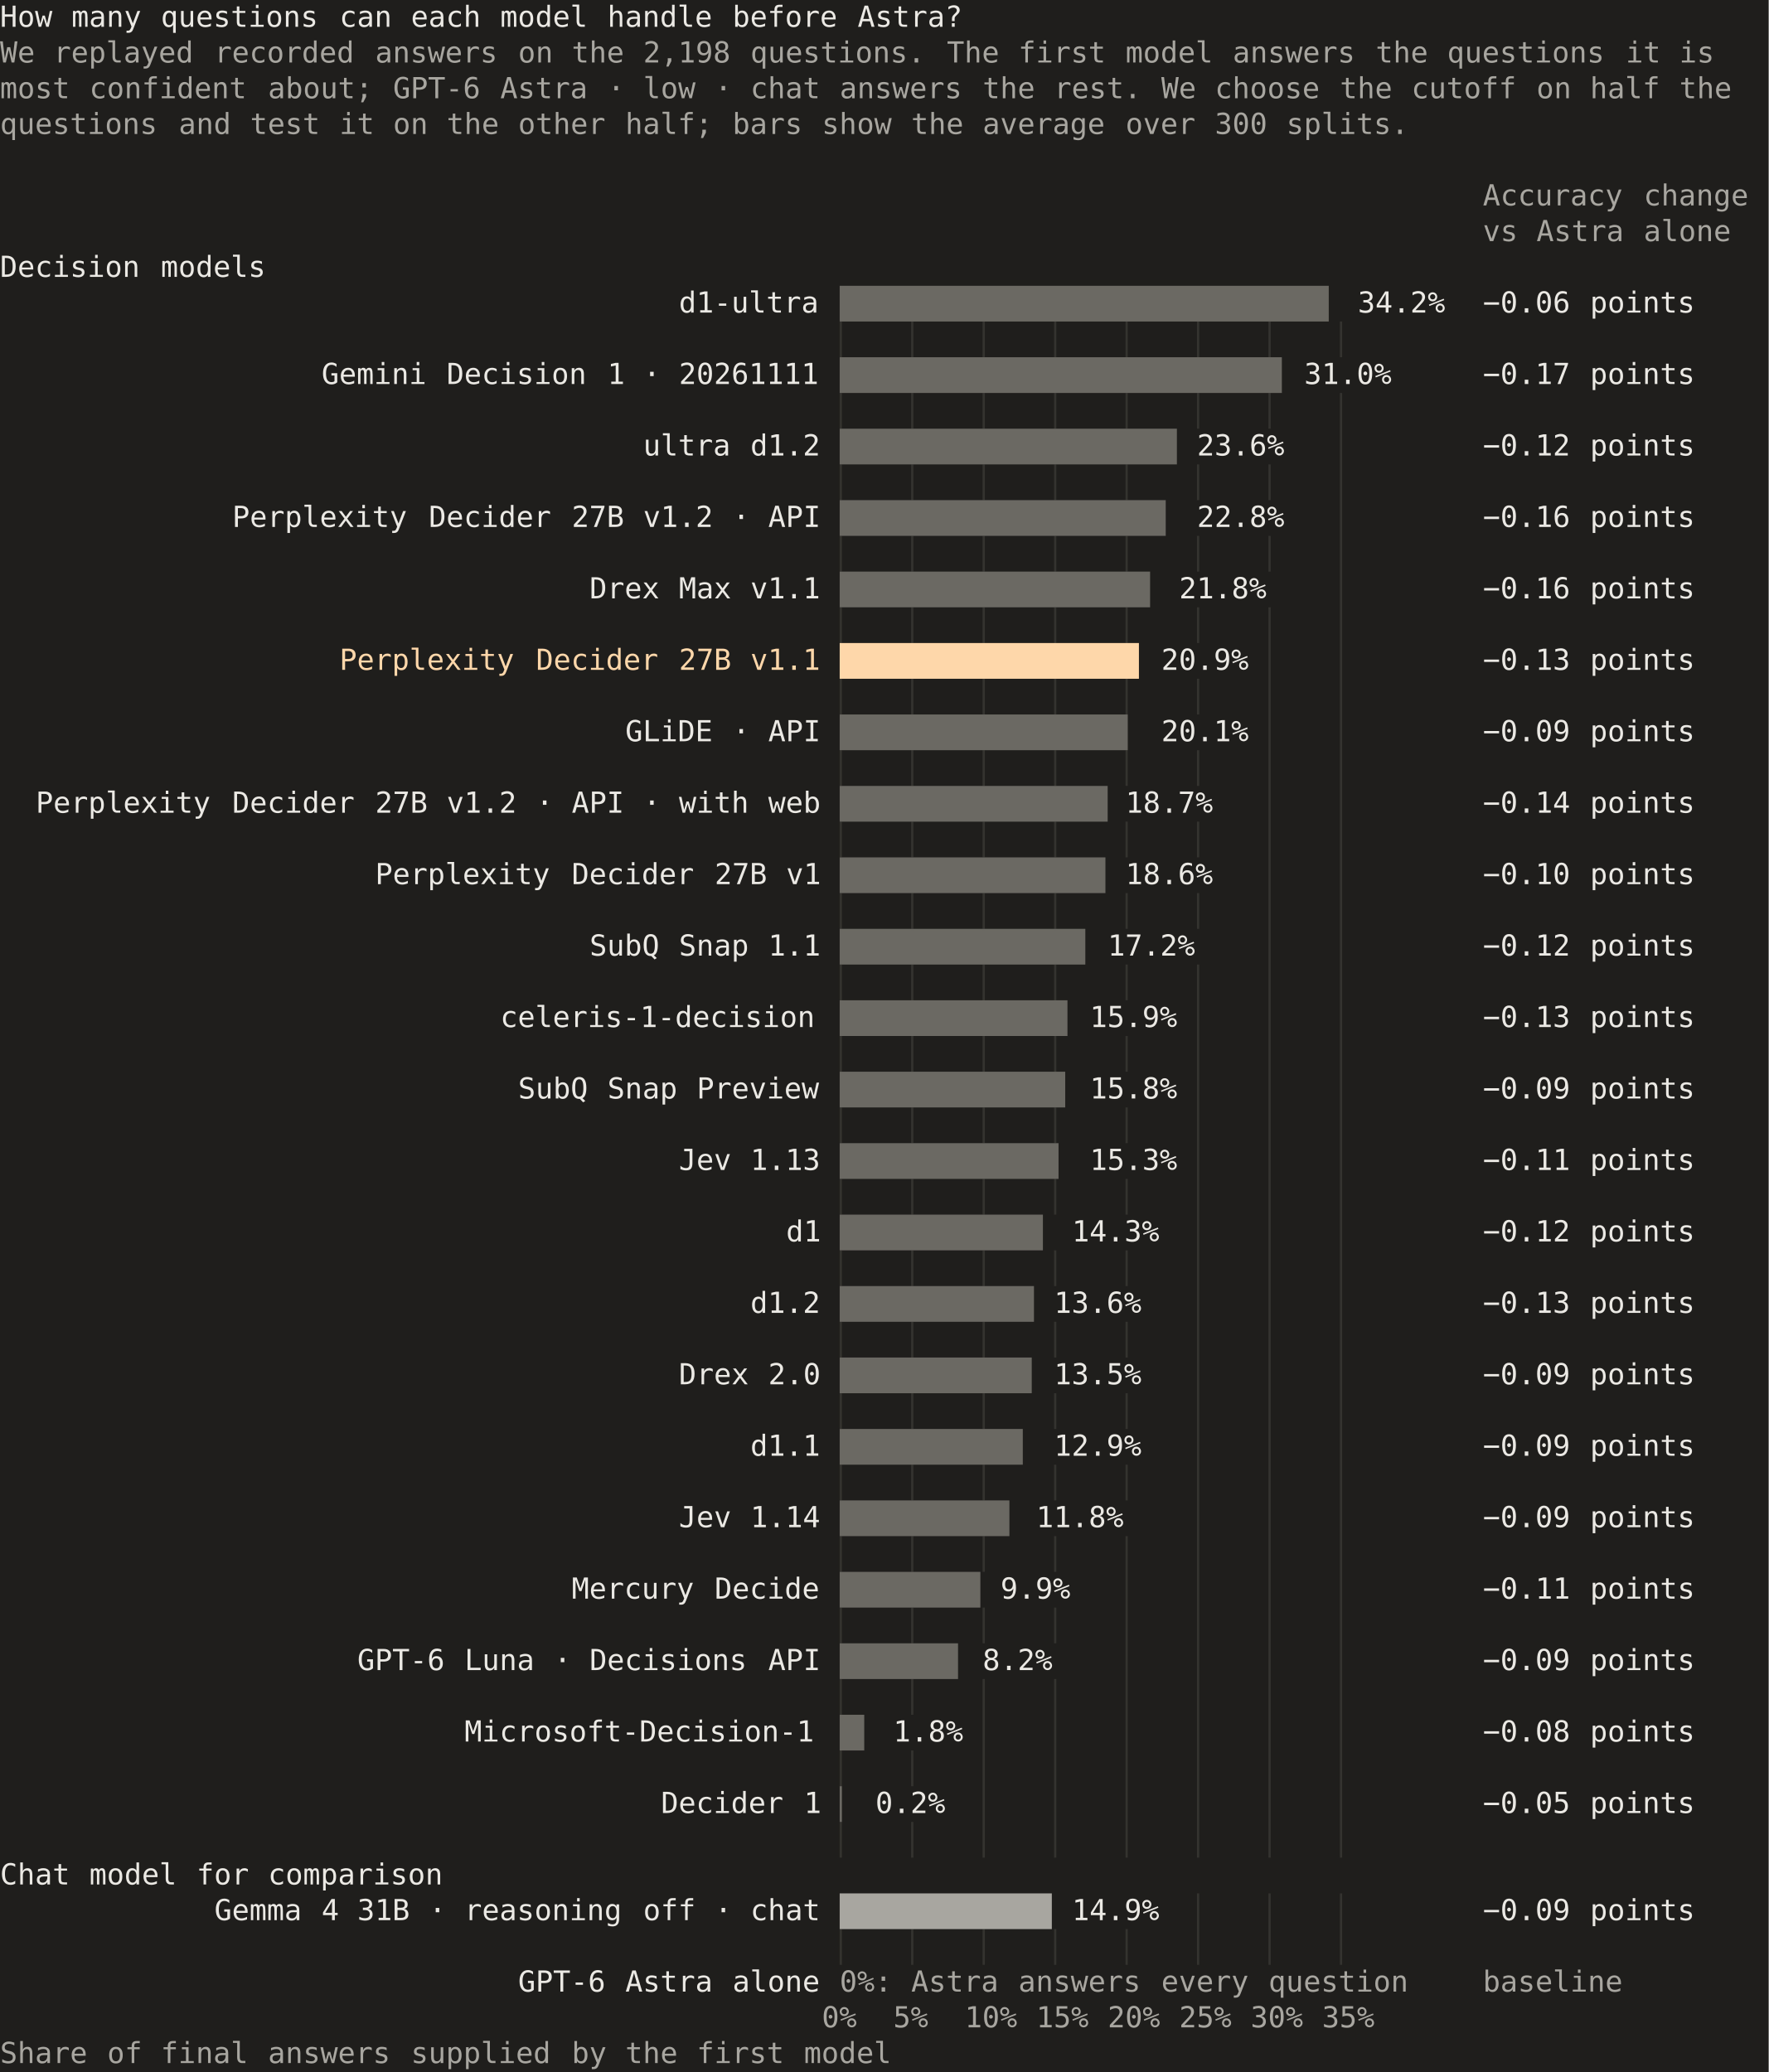
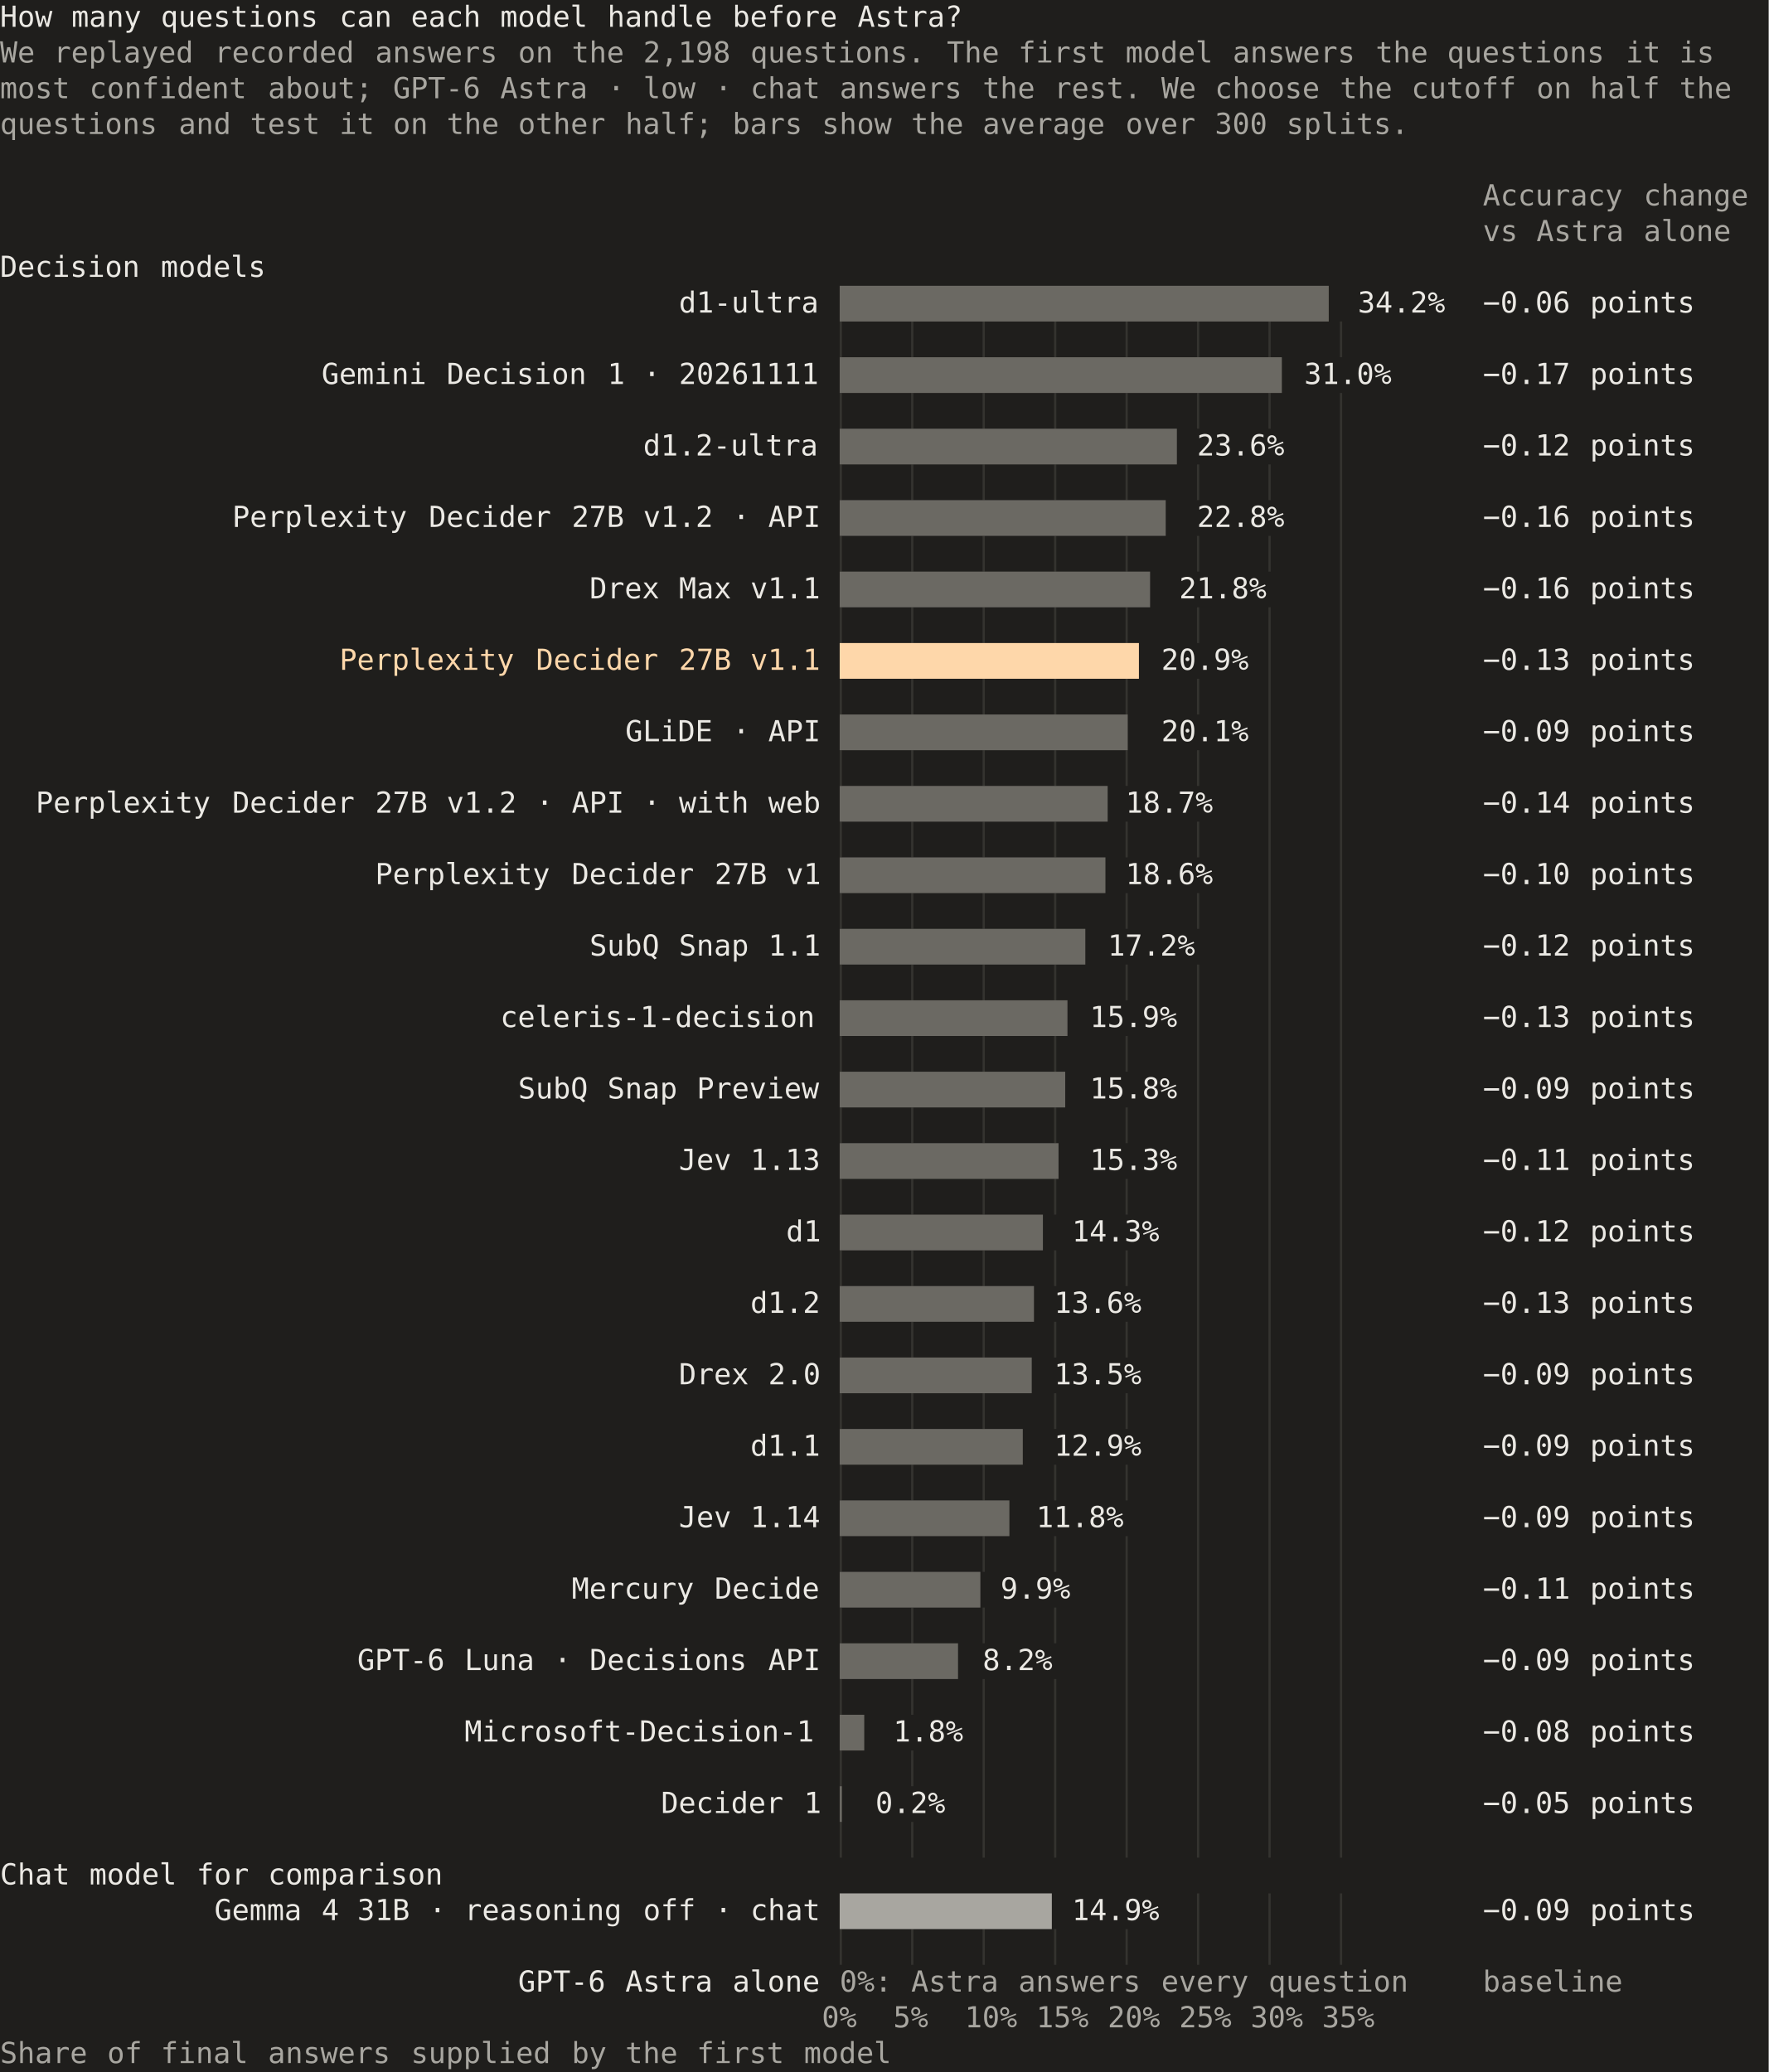
<svg xmlns="http://www.w3.org/2000/svg" viewBox="0 0 792 928" width="792" height="928" role="img">
  <style>text{font:13px ui-monospace,SFMono-Regular,Menlo,Consolas,"DejaVu Sans Mono",monospace;white-space:pre}</style>
  <rect width="792" height="928" fill="#1f1e1c" />
  <path fill="#34332f" d="M376 144h1v16h-1zM408 144h1v16h-1zM440 144h1v16h-1zM472 144h1v16h-1zM504 144h1v16h-1zM536 144h1v16h-1zM568 144h1v16h-1zM600 144h1v16h-1zM376 176h1v16h-1zM408 176h1v16h-1zM440 176h1v16h-1zM472 176h1v16h-1zM504 176h1v16h-1zM536 176h1v16h-1zM568 176h1v16h-1zM600 176h1v16h-1zM600 192h1v16h-1zM376 208h1v16h-1zM408 208h1v16h-1zM440 208h1v16h-1zM472 208h1v16h-1zM504 208h1v16h-1zM536 208h1v16h-1zM568 208h1v16h-1zM600 208h1v16h-1zM600 224h1v16h-1zM376 240h1v16h-1zM408 240h1v16h-1zM440 240h1v16h-1zM472 240h1v16h-1zM504 240h1v16h-1zM536 240h1v16h-1zM568 240h1v16h-1zM600 240h1v16h-1zM600 256h1v16h-1zM376 272h1v16h-1zM408 272h1v16h-1zM440 272h1v16h-1zM472 272h1v16h-1zM504 272h1v16h-1zM536 272h1v16h-1zM568 272h1v16h-1zM600 272h1v16h-1zM568 288h1v16h-1zM600 288h1v16h-1zM376 304h1v16h-1zM408 304h1v16h-1zM440 304h1v16h-1zM472 304h1v16h-1zM504 304h1v16h-1zM536 304h1v16h-1zM568 304h1v16h-1zM600 304h1v16h-1zM568 320h1v16h-1zM600 320h1v16h-1zM376 336h1v16h-1zM408 336h1v16h-1zM440 336h1v16h-1zM472 336h1v16h-1zM504 336h1v16h-1zM536 336h1v16h-1zM568 336h1v16h-1zM600 336h1v16h-1zM568 352h1v16h-1zM600 352h1v16h-1zM376 368h1v16h-1zM408 368h1v16h-1zM440 368h1v16h-1zM472 368h1v16h-1zM504 368h1v16h-1zM536 368h1v16h-1zM568 368h1v16h-1zM600 368h1v16h-1zM568 384h1v16h-1zM600 384h1v16h-1zM376 400h1v16h-1zM408 400h1v16h-1zM440 400h1v16h-1zM472 400h1v16h-1zM504 400h1v16h-1zM536 400h1v16h-1zM568 400h1v16h-1zM600 400h1v16h-1zM568 416h1v16h-1zM600 416h1v16h-1zM376 432h1v16h-1zM408 432h1v16h-1zM440 432h1v16h-1zM472 432h1v16h-1zM504 432h1v16h-1zM536 432h1v16h-1zM568 432h1v16h-1zM600 432h1v16h-1zM536 448h1v16h-1zM568 448h1v16h-1zM600 448h1v16h-1zM376 464h1v16h-1zM408 464h1v16h-1zM440 464h1v16h-1zM472 464h1v16h-1zM504 464h1v16h-1zM536 464h1v16h-1zM568 464h1v16h-1zM600 464h1v16h-1zM536 480h1v16h-1zM568 480h1v16h-1zM600 480h1v16h-1zM376 496h1v16h-1zM408 496h1v16h-1zM440 496h1v16h-1zM472 496h1v16h-1zM504 496h1v16h-1zM536 496h1v16h-1zM568 496h1v16h-1zM600 496h1v16h-1zM536 512h1v16h-1zM568 512h1v16h-1zM600 512h1v16h-1zM376 528h1v16h-1zM408 528h1v16h-1zM440 528h1v16h-1zM472 528h1v16h-1zM504 528h1v16h-1zM536 528h1v16h-1zM568 528h1v16h-1zM600 528h1v16h-1zM536 544h1v16h-1zM568 544h1v16h-1zM600 544h1v16h-1zM376 560h1v16h-1zM408 560h1v16h-1zM440 560h1v16h-1zM472 560h1v16h-1zM504 560h1v16h-1zM536 560h1v16h-1zM568 560h1v16h-1zM600 560h1v16h-1zM536 576h1v16h-1zM568 576h1v16h-1zM600 576h1v16h-1zM376 592h1v16h-1zM408 592h1v16h-1zM440 592h1v16h-1zM472 592h1v16h-1zM504 592h1v16h-1zM536 592h1v16h-1zM568 592h1v16h-1zM600 592h1v16h-1zM536 608h1v16h-1zM568 608h1v16h-1zM600 608h1v16h-1zM376 624h1v16h-1zM408 624h1v16h-1zM440 624h1v16h-1zM472 624h1v16h-1zM504 624h1v16h-1zM536 624h1v16h-1zM568 624h1v16h-1zM600 624h1v16h-1zM536 640h1v16h-1zM568 640h1v16h-1zM600 640h1v16h-1zM376 656h1v16h-1zM408 656h1v16h-1zM440 656h1v16h-1zM472 656h1v16h-1zM504 656h1v16h-1zM536 656h1v16h-1zM568 656h1v16h-1zM600 656h1v16h-1zM536 672h1v16h-1zM568 672h1v16h-1zM600 672h1v16h-1zM376 688h1v16h-1zM408 688h1v16h-1zM440 688h1v16h-1zM472 688h1v16h-1zM504 688h1v16h-1zM536 688h1v16h-1zM568 688h1v16h-1zM600 688h1v16h-1zM504 704h1v16h-1zM536 704h1v16h-1zM568 704h1v16h-1zM600 704h1v16h-1zM376 720h1v16h-1zM408 720h1v16h-1zM440 720h1v16h-1zM472 720h1v16h-1zM504 720h1v16h-1zM536 720h1v16h-1zM568 720h1v16h-1zM600 720h1v16h-1zM504 736h1v16h-1zM536 736h1v16h-1zM568 736h1v16h-1zM600 736h1v16h-1zM376 752h1v16h-1zM408 752h1v16h-1zM440 752h1v16h-1zM472 752h1v16h-1zM504 752h1v16h-1zM536 752h1v16h-1zM568 752h1v16h-1zM600 752h1v16h-1zM440 768h1v16h-1zM472 768h1v16h-1zM504 768h1v16h-1zM536 768h1v16h-1zM568 768h1v16h-1zM600 768h1v16h-1zM376 784h1v16h-1zM408 784h1v16h-1zM440 784h1v16h-1zM472 784h1v16h-1zM504 784h1v16h-1zM536 784h1v16h-1zM568 784h1v16h-1zM600 784h1v16h-1zM440 800h1v16h-1zM472 800h1v16h-1zM504 800h1v16h-1zM536 800h1v16h-1zM568 800h1v16h-1zM600 800h1v16h-1zM376 816h1v16h-1zM408 816h1v16h-1zM440 816h1v16h-1zM472 816h1v16h-1zM504 816h1v16h-1zM536 816h1v16h-1zM568 816h1v16h-1zM600 816h1v16h-1zM536 848h1v16h-1zM568 848h1v16h-1zM600 848h1v16h-1zM376 864h1v16h-1zM408 864h1v16h-1zM440 864h1v16h-1zM472 864h1v16h-1zM504 864h1v16h-1zM536 864h1v16h-1zM568 864h1v16h-1zM600 864h1v16h-1z" />
  <path fill="#6b6963" d="M376 128h8v16h-8zM384 128h8v16h-8zM392 128h8v16h-8zM400 128h8v16h-8zM408 128h8v16h-8zM416 128h8v16h-8zM424 128h8v16h-8zM432 128h8v16h-8zM440 128h8v16h-8zM448 128h8v16h-8zM456 128h8v16h-8zM464 128h8v16h-8zM472 128h8v16h-8zM480 128h8v16h-8zM488 128h8v16h-8zM496 128h8v16h-8zM504 128h8v16h-8zM512 128h8v16h-8zM520 128h8v16h-8zM528 128h8v16h-8zM536 128h8v16h-8zM544 128h8v16h-8zM552 128h8v16h-8zM560 128h8v16h-8zM568 128h8v16h-8zM576 128h8v16h-8zM584 128h8v16h-8zM592 128h3v16h-3zM376 160h8v16h-8zM384 160h8v16h-8zM392 160h8v16h-8zM400 160h8v16h-8zM408 160h8v16h-8zM416 160h8v16h-8zM424 160h8v16h-8zM432 160h8v16h-8zM440 160h8v16h-8zM448 160h8v16h-8zM456 160h8v16h-8zM464 160h8v16h-8zM472 160h8v16h-8zM480 160h8v16h-8zM488 160h8v16h-8zM496 160h8v16h-8zM504 160h8v16h-8zM512 160h8v16h-8zM520 160h8v16h-8zM528 160h8v16h-8zM536 160h8v16h-8zM544 160h8v16h-8zM552 160h8v16h-8zM560 160h8v16h-8zM568 160h6v16h-6zM376 192h8v16h-8zM384 192h8v16h-8zM392 192h8v16h-8zM400 192h8v16h-8zM408 192h8v16h-8zM416 192h8v16h-8zM424 192h8v16h-8zM432 192h8v16h-8zM440 192h8v16h-8zM448 192h8v16h-8zM456 192h8v16h-8zM464 192h8v16h-8zM472 192h8v16h-8zM480 192h8v16h-8zM488 192h8v16h-8zM496 192h8v16h-8zM504 192h8v16h-8zM512 192h8v16h-8zM520 192h7v16h-7zM376 224h8v16h-8zM384 224h8v16h-8zM392 224h8v16h-8zM400 224h8v16h-8zM408 224h8v16h-8zM416 224h8v16h-8zM424 224h8v16h-8zM432 224h8v16h-8zM440 224h8v16h-8zM448 224h8v16h-8zM456 224h8v16h-8zM464 224h8v16h-8zM472 224h8v16h-8zM480 224h8v16h-8zM488 224h8v16h-8zM496 224h8v16h-8zM504 224h8v16h-8zM512 224h8v16h-8zM520 224h2v16h-2zM376 256h8v16h-8zM384 256h8v16h-8zM392 256h8v16h-8zM400 256h8v16h-8zM408 256h8v16h-8zM416 256h8v16h-8zM424 256h8v16h-8zM432 256h8v16h-8zM440 256h8v16h-8zM448 256h8v16h-8zM456 256h8v16h-8zM464 256h8v16h-8zM472 256h8v16h-8zM480 256h8v16h-8zM488 256h8v16h-8zM496 256h8v16h-8zM504 256h8v16h-8zM512 256h3v16h-3zM376 320h8v16h-8zM384 320h8v16h-8zM392 320h8v16h-8zM400 320h8v16h-8zM408 320h8v16h-8zM416 320h8v16h-8zM424 320h8v16h-8zM432 320h8v16h-8zM440 320h8v16h-8zM448 320h8v16h-8zM456 320h8v16h-8zM464 320h8v16h-8zM472 320h8v16h-8zM480 320h8v16h-8zM488 320h8v16h-8zM496 320h8v16h-8zM504 320h1v16h-1zM376 352h8v16h-8zM384 352h8v16h-8zM392 352h8v16h-8zM400 352h8v16h-8zM408 352h8v16h-8zM416 352h8v16h-8zM424 352h8v16h-8zM432 352h8v16h-8zM440 352h8v16h-8zM448 352h8v16h-8zM456 352h8v16h-8zM464 352h8v16h-8zM472 352h8v16h-8zM480 352h8v16h-8zM488 352h8v16h-8zM376 384h8v16h-8zM384 384h8v16h-8zM392 384h8v16h-8zM400 384h8v16h-8zM408 384h8v16h-8zM416 384h8v16h-8zM424 384h8v16h-8zM432 384h8v16h-8zM440 384h8v16h-8zM448 384h8v16h-8zM456 384h8v16h-8zM464 384h8v16h-8zM472 384h8v16h-8zM480 384h8v16h-8zM488 384h7v16h-7zM376 416h8v16h-8zM384 416h8v16h-8zM392 416h8v16h-8zM400 416h8v16h-8zM408 416h8v16h-8zM416 416h8v16h-8zM424 416h8v16h-8zM432 416h8v16h-8zM440 416h8v16h-8zM448 416h8v16h-8zM456 416h8v16h-8zM464 416h8v16h-8zM472 416h8v16h-8zM480 416h6v16h-6zM376 448h8v16h-8zM384 448h8v16h-8zM392 448h8v16h-8zM400 448h8v16h-8zM408 448h8v16h-8zM416 448h8v16h-8zM424 448h8v16h-8zM432 448h8v16h-8zM440 448h8v16h-8zM448 448h8v16h-8zM456 448h8v16h-8zM464 448h8v16h-8zM472 448h6v16h-6zM376 480h8v16h-8zM384 480h8v16h-8zM392 480h8v16h-8zM400 480h8v16h-8zM408 480h8v16h-8zM416 480h8v16h-8zM424 480h8v16h-8zM432 480h8v16h-8zM440 480h8v16h-8zM448 480h8v16h-8zM456 480h8v16h-8zM464 480h8v16h-8zM472 480h5v16h-5zM376 512h8v16h-8zM384 512h8v16h-8zM392 512h8v16h-8zM400 512h8v16h-8zM408 512h8v16h-8zM416 512h8v16h-8zM424 512h8v16h-8zM432 512h8v16h-8zM440 512h8v16h-8zM448 512h8v16h-8zM456 512h8v16h-8zM464 512h8v16h-8zM472 512h2v16h-2zM376 544h8v16h-8zM384 544h8v16h-8zM392 544h8v16h-8zM400 544h8v16h-8zM408 544h8v16h-8zM416 544h8v16h-8zM424 544h8v16h-8zM432 544h8v16h-8zM440 544h8v16h-8zM448 544h8v16h-8zM456 544h8v16h-8zM464 544h3v16h-3zM376 576h8v16h-8zM384 576h8v16h-8zM392 576h8v16h-8zM400 576h8v16h-8zM408 576h8v16h-8zM416 576h8v16h-8zM424 576h8v16h-8zM432 576h8v16h-8zM440 576h8v16h-8zM448 576h8v16h-8zM456 576h7v16h-7zM376 608h8v16h-8zM384 608h8v16h-8zM392 608h8v16h-8zM400 608h8v16h-8zM408 608h8v16h-8zM416 608h8v16h-8zM424 608h8v16h-8zM432 608h8v16h-8zM440 608h8v16h-8zM448 608h8v16h-8zM456 608h6v16h-6zM376 640h8v16h-8zM384 640h8v16h-8zM392 640h8v16h-8zM400 640h8v16h-8zM408 640h8v16h-8zM416 640h8v16h-8zM424 640h8v16h-8zM432 640h8v16h-8zM440 640h8v16h-8zM448 640h8v16h-8zM456 640h2v16h-2zM376 672h8v16h-8zM384 672h8v16h-8zM392 672h8v16h-8zM400 672h8v16h-8zM408 672h8v16h-8zM416 672h8v16h-8zM424 672h8v16h-8zM432 672h8v16h-8zM440 672h8v16h-8zM448 672h4v16h-4zM376 704h8v16h-8zM384 704h8v16h-8zM392 704h8v16h-8zM400 704h8v16h-8zM408 704h8v16h-8zM416 704h8v16h-8zM424 704h8v16h-8zM432 704h7v16h-7zM376 736h8v16h-8zM384 736h8v16h-8zM392 736h8v16h-8zM400 736h8v16h-8zM408 736h8v16h-8zM416 736h8v16h-8zM424 736h5v16h-5zM376 768h8v16h-8zM384 768h3v16h-3zM376 800h1v16h-1z" />
  <path fill="#a8a6a0" d="M376 848h8v16h-8zM384 848h8v16h-8zM392 848h8v16h-8zM400 848h8v16h-8zM408 848h8v16h-8zM416 848h8v16h-8zM424 848h8v16h-8zM432 848h8v16h-8zM440 848h8v16h-8zM448 848h8v16h-8zM456 848h8v16h-8zM464 848h7v16h-7z" />
  <path fill="#fed7aa" d="M376 288h8v16h-8zM384 288h8v16h-8zM392 288h8v16h-8zM400 288h8v16h-8zM408 288h8v16h-8zM416 288h8v16h-8zM424 288h8v16h-8zM432 288h8v16h-8zM440 288h8v16h-8zM448 288h8v16h-8zM456 288h8v16h-8zM464 288h8v16h-8zM472 288h8v16h-8zM480 288h8v16h-8zM488 288h8v16h-8zM496 288h8v16h-8zM504 288h6v16h-6z" />
  <text x="0 8 16" y="12" fill="#ebe9e4" font-weight="600">How</text>
  <text x="32 40 48 56" y="12" fill="#ebe9e4" font-weight="600">many</text>
  <text x="72 80 88 96 104 112 120 128 136" y="12" fill="#ebe9e4" font-weight="600">questions</text>
  <text x="152 160 168" y="12" fill="#ebe9e4" font-weight="600">can</text>
  <text x="184 192 200 208" y="12" fill="#ebe9e4" font-weight="600">each</text>
  <text x="224 232 240 248 256" y="12" fill="#ebe9e4" font-weight="600">model</text>
  <text x="272 280 288 296 304 312" y="12" fill="#ebe9e4" font-weight="600">handle</text>
  <text x="328 336 344 352 360 368" y="12" fill="#ebe9e4" font-weight="600">before</text>
  <text x="384 392 400 408 416 424" y="12" fill="#ebe9e4" font-weight="600">Astra?</text>
  <text x="0 8" y="28" fill="#a8a6a0">We</text>
  <text x="24 32 40 48 56 64 72 80" y="28" fill="#a8a6a0">replayed</text>
  <text x="96 104 112 120 128 136 144 152" y="28" fill="#a8a6a0">recorded</text>
  <text x="168 176 184 192 200 208 216" y="28" fill="#a8a6a0">answers</text>
  <text x="232 240" y="28" fill="#a8a6a0">on</text>
  <text x="256 264 272" y="28" fill="#a8a6a0">the</text>
  <text x="288 296 304 312 320" y="28" fill="#a8a6a0">2,198</text>
  <text x="336 344 352 360 368 376 384 392 400 408" y="28" fill="#a8a6a0">questions.</text>
  <text x="424 432 440" y="28" fill="#a8a6a0">The</text>
  <text x="456 464 472 480 488" y="28" fill="#a8a6a0">first</text>
  <text x="504 512 520 528 536" y="28" fill="#a8a6a0">model</text>
  <text x="552 560 568 576 584 592 600" y="28" fill="#a8a6a0">answers</text>
  <text x="616 624 632" y="28" fill="#a8a6a0">the</text>
  <text x="648 656 664 672 680 688 696 704 712" y="28" fill="#a8a6a0">questions</text>
  <text x="728 736" y="28" fill="#a8a6a0">it</text>
  <text x="752 760" y="28" fill="#a8a6a0">is</text>
  <text x="0 8 16 24" y="44" fill="#a8a6a0">most</text>
  <text x="40 48 56 64 72 80 88 96 104" y="44" fill="#a8a6a0">confident</text>
  <text x="120 128 136 144 152 160" y="44" fill="#a8a6a0">about;</text>
  <text x="176 184 192 200 208" y="44" fill="#a8a6a0">GPT-6</text>
  <text x="224 232 240 248 256" y="44" fill="#a8a6a0">Astra</text>
  <text x="272" y="44" fill="#a8a6a0">·</text>
  <text x="288 296 304" y="44" fill="#a8a6a0">low</text>
  <text x="320" y="44" fill="#a8a6a0">·</text>
  <text x="336 344 352 360" y="44" fill="#a8a6a0">chat</text>
  <text x="376 384 392 400 408 416 424" y="44" fill="#a8a6a0">answers</text>
  <text x="440 448 456" y="44" fill="#a8a6a0">the</text>
  <text x="472 480 488 496 504" y="44" fill="#a8a6a0">rest.</text>
  <text x="520 528" y="44" fill="#a8a6a0">We</text>
  <text x="544 552 560 568 576 584" y="44" fill="#a8a6a0">choose</text>
  <text x="600 608 616" y="44" fill="#a8a6a0">the</text>
  <text x="632 640 648 656 664 672" y="44" fill="#a8a6a0">cutoff</text>
  <text x="688 696" y="44" fill="#a8a6a0">on</text>
  <text x="712 720 728 736" y="44" fill="#a8a6a0">half</text>
  <text x="752 760 768" y="44" fill="#a8a6a0">the</text>
  <text x="0 8 16 24 32 40 48 56 64" y="60" fill="#a8a6a0">questions</text>
  <text x="80 88 96" y="60" fill="#a8a6a0">and</text>
  <text x="112 120 128 136" y="60" fill="#a8a6a0">test</text>
  <text x="152 160" y="60" fill="#a8a6a0">it</text>
  <text x="176 184" y="60" fill="#a8a6a0">on</text>
  <text x="200 208 216" y="60" fill="#a8a6a0">the</text>
  <text x="232 240 248 256 264" y="60" fill="#a8a6a0">other</text>
  <text x="280 288 296 304 312" y="60" fill="#a8a6a0">half;</text>
  <text x="328 336 344 352" y="60" fill="#a8a6a0">bars</text>
  <text x="368 376 384 392" y="60" fill="#a8a6a0">show</text>
  <text x="408 416 424" y="60" fill="#a8a6a0">the</text>
  <text x="440 448 456 464 472 480 488" y="60" fill="#a8a6a0">average</text>
  <text x="504 512 520 528" y="60" fill="#a8a6a0">over</text>
  <text x="544 552 560" y="60" fill="#a8a6a0">300</text>
  <text x="576 584 592 600 608 616 624" y="60" fill="#a8a6a0">splits.</text>
  <text x="664 672 680 688 696 704 712 720" y="92" fill="#a8a6a0">Accuracy</text>
  <text x="736 744 752 760 768 776" y="92" fill="#a8a6a0">change</text>
  <text x="664 672" y="108" fill="#a8a6a0">vs</text>
  <text x="688 696 704 712 720" y="108" fill="#a8a6a0">Astra</text>
  <text x="736 744 752 760 768" y="108" fill="#a8a6a0">alone</text>
  <text x="0 8 16 24 32 40 48 56" y="124" fill="#ebe9e4" font-weight="600">Decision</text>
  <text x="72 80 88 96 104 112" y="124" fill="#ebe9e4" font-weight="600">models</text>
  <text x="304 312 320 328 336 344 352 360" y="140" fill="#ebe9e4">d1-ultra</text>
  <text x="608 616 624 632 640" y="140" fill="#ebe9e4">34.2%</text>
  <text x="664 672 680 688 696" y="140" fill="#ebe9e4">−0.06</text>
  <text x="712 720 728 736 744 752" y="140" fill="#ebe9e4">points</text>
  <text x="144 152 160 168 176 184" y="172" fill="#ebe9e4">Gemini</text>
  <text x="200 208 216 224 232 240 248 256" y="172" fill="#ebe9e4">Decision</text>
  <text x="272" y="172" fill="#ebe9e4">1</text>
  <text x="288" y="172" fill="#ebe9e4">·</text>
  <text x="304 312 320 328 336 344 352 360" y="172" fill="#ebe9e4">20261111</text>
  <text x="584 592 600 608 616" y="172" fill="#ebe9e4">31.0%</text>
  <text x="664 672 680 688 696" y="172" fill="#ebe9e4">−0.17</text>
  <text x="712 720 728 736 744 752" y="172" fill="#ebe9e4">points</text>
-   <text x="288 296 304 312 320" y="204" fill="#ebe9e4">ultra</text>
-   <text x="336 344 352 360" y="204" fill="#ebe9e4">d1.2</text>
+   <text x="288 296 304 312 320 328 336 344 352 360" y="204" fill="#ebe9e4">d1.2-ultra</text>
  <text x="536 544 552 560 568" y="204" fill="#ebe9e4">23.6%</text>
  <text x="664 672 680 688 696" y="204" fill="#ebe9e4">−0.12</text>
  <text x="712 720 728 736 744 752" y="204" fill="#ebe9e4">points</text>
  <text x="104 112 120 128 136 144 152 160 168 176" y="236" fill="#ebe9e4">Perplexity</text>
  <text x="192 200 208 216 224 232 240" y="236" fill="#ebe9e4">Decider</text>
  <text x="256 264 272" y="236" fill="#ebe9e4">27B</text>
  <text x="288 296 304 312" y="236" fill="#ebe9e4">v1.2</text>
  <text x="328" y="236" fill="#ebe9e4">·</text>
  <text x="344 352 360" y="236" fill="#ebe9e4">API</text>
  <text x="536 544 552 560 568" y="236" fill="#ebe9e4">22.8%</text>
  <text x="664 672 680 688 696" y="236" fill="#ebe9e4">−0.16</text>
  <text x="712 720 728 736 744 752" y="236" fill="#ebe9e4">points</text>
  <text x="264 272 280 288" y="268" fill="#ebe9e4">Drex</text>
  <text x="304 312 320" y="268" fill="#ebe9e4">Max</text>
  <text x="336 344 352 360" y="268" fill="#ebe9e4">v1.1</text>
  <text x="528 536 544 552 560" y="268" fill="#ebe9e4">21.8%</text>
  <text x="664 672 680 688 696" y="268" fill="#ebe9e4">−0.16</text>
  <text x="712 720 728 736 744 752" y="268" fill="#ebe9e4">points</text>
  <text x="152 160 168 176 184 192 200 208 216 224" y="300" fill="#fed7aa" font-weight="600">Perplexity</text>
  <text x="240 248 256 264 272 280 288" y="300" fill="#fed7aa" font-weight="600">Decider</text>
  <text x="304 312 320" y="300" fill="#fed7aa" font-weight="600">27B</text>
  <text x="336 344 352 360" y="300" fill="#fed7aa" font-weight="600">v1.1</text>
  <text x="520 528 536 544 552" y="300" fill="#ebe9e4" font-weight="600">20.9%</text>
  <text x="664 672 680 688 696" y="300" fill="#ebe9e4">−0.13</text>
  <text x="712 720 728 736 744 752" y="300" fill="#ebe9e4">points</text>
  <text x="280 288 296 304 312" y="332" fill="#ebe9e4">GLiDE</text>
  <text x="328" y="332" fill="#ebe9e4">·</text>
  <text x="344 352 360" y="332" fill="#ebe9e4">API</text>
  <text x="520 528 536 544 552" y="332" fill="#ebe9e4">20.1%</text>
  <text x="664 672 680 688 696" y="332" fill="#ebe9e4">−0.09</text>
  <text x="712 720 728 736 744 752" y="332" fill="#ebe9e4">points</text>
  <text x="16 24 32 40 48 56 64 72 80 88" y="364" fill="#ebe9e4">Perplexity</text>
  <text x="104 112 120 128 136 144 152" y="364" fill="#ebe9e4">Decider</text>
  <text x="168 176 184" y="364" fill="#ebe9e4">27B</text>
  <text x="200 208 216 224" y="364" fill="#ebe9e4">v1.2</text>
  <text x="240" y="364" fill="#ebe9e4">·</text>
  <text x="256 264 272" y="364" fill="#ebe9e4">API</text>
  <text x="288" y="364" fill="#ebe9e4">·</text>
  <text x="304 312 320 328" y="364" fill="#ebe9e4">with</text>
  <text x="344 352 360" y="364" fill="#ebe9e4">web</text>
  <text x="504 512 520 528 536" y="364" fill="#ebe9e4">18.7%</text>
  <text x="664 672 680 688 696" y="364" fill="#ebe9e4">−0.14</text>
  <text x="712 720 728 736 744 752" y="364" fill="#ebe9e4">points</text>
  <text x="168 176 184 192 200 208 216 224 232 240" y="396" fill="#ebe9e4">Perplexity</text>
  <text x="256 264 272 280 288 296 304" y="396" fill="#ebe9e4">Decider</text>
  <text x="320 328 336" y="396" fill="#ebe9e4">27B</text>
  <text x="352 360" y="396" fill="#ebe9e4">v1</text>
  <text x="504 512 520 528 536" y="396" fill="#ebe9e4">18.6%</text>
  <text x="664 672 680 688 696" y="396" fill="#ebe9e4">−0.10</text>
  <text x="712 720 728 736 744 752" y="396" fill="#ebe9e4">points</text>
  <text x="264 272 280 288" y="428" fill="#ebe9e4">SubQ</text>
  <text x="304 312 320 328" y="428" fill="#ebe9e4">Snap</text>
  <text x="344 352 360" y="428" fill="#ebe9e4">1.1</text>
  <text x="496 504 512 520 528" y="428" fill="#ebe9e4">17.2%</text>
  <text x="664 672 680 688 696" y="428" fill="#ebe9e4">−0.12</text>
  <text x="712 720 728 736 744 752" y="428" fill="#ebe9e4">points</text>
  <text x="224 232 240 248 256 264 272 280 288 296 304 312 320 328 336 344 352 360" y="460" fill="#ebe9e4">celeris-1-decision</text>
  <text x="488 496 504 512 520" y="460" fill="#ebe9e4">15.9%</text>
  <text x="664 672 680 688 696" y="460" fill="#ebe9e4">−0.13</text>
  <text x="712 720 728 736 744 752" y="460" fill="#ebe9e4">points</text>
  <text x="232 240 248 256" y="492" fill="#ebe9e4">SubQ</text>
  <text x="272 280 288 296" y="492" fill="#ebe9e4">Snap</text>
  <text x="312 320 328 336 344 352 360" y="492" fill="#ebe9e4">Preview</text>
  <text x="488 496 504 512 520" y="492" fill="#ebe9e4">15.8%</text>
  <text x="664 672 680 688 696" y="492" fill="#ebe9e4">−0.09</text>
  <text x="712 720 728 736 744 752" y="492" fill="#ebe9e4">points</text>
  <text x="304 312 320" y="524" fill="#ebe9e4">Jev</text>
  <text x="336 344 352 360" y="524" fill="#ebe9e4">1.13</text>
  <text x="488 496 504 512 520" y="524" fill="#ebe9e4">15.3%</text>
  <text x="664 672 680 688 696" y="524" fill="#ebe9e4">−0.11</text>
  <text x="712 720 728 736 744 752" y="524" fill="#ebe9e4">points</text>
  <text x="352 360" y="556" fill="#ebe9e4">d1</text>
  <text x="480 488 496 504 512" y="556" fill="#ebe9e4">14.3%</text>
  <text x="664 672 680 688 696" y="556" fill="#ebe9e4">−0.12</text>
  <text x="712 720 728 736 744 752" y="556" fill="#ebe9e4">points</text>
  <text x="336 344 352 360" y="588" fill="#ebe9e4">d1.2</text>
  <text x="472 480 488 496 504" y="588" fill="#ebe9e4">13.6%</text>
  <text x="664 672 680 688 696" y="588" fill="#ebe9e4">−0.13</text>
  <text x="712 720 728 736 744 752" y="588" fill="#ebe9e4">points</text>
  <text x="304 312 320 328" y="620" fill="#ebe9e4">Drex</text>
  <text x="344 352 360" y="620" fill="#ebe9e4">2.0</text>
  <text x="472 480 488 496 504" y="620" fill="#ebe9e4">13.5%</text>
  <text x="664 672 680 688 696" y="620" fill="#ebe9e4">−0.09</text>
  <text x="712 720 728 736 744 752" y="620" fill="#ebe9e4">points</text>
  <text x="336 344 352 360" y="652" fill="#ebe9e4">d1.1</text>
  <text x="472 480 488 496 504" y="652" fill="#ebe9e4">12.9%</text>
  <text x="664 672 680 688 696" y="652" fill="#ebe9e4">−0.09</text>
  <text x="712 720 728 736 744 752" y="652" fill="#ebe9e4">points</text>
  <text x="304 312 320" y="684" fill="#ebe9e4">Jev</text>
  <text x="336 344 352 360" y="684" fill="#ebe9e4">1.14</text>
  <text x="464 472 480 488 496" y="684" fill="#ebe9e4">11.8%</text>
  <text x="664 672 680 688 696" y="684" fill="#ebe9e4">−0.09</text>
  <text x="712 720 728 736 744 752" y="684" fill="#ebe9e4">points</text>
  <text x="256 264 272 280 288 296 304" y="716" fill="#ebe9e4">Mercury</text>
  <text x="320 328 336 344 352 360" y="716" fill="#ebe9e4">Decide</text>
  <text x="448 456 464 472" y="716" fill="#ebe9e4">9.9%</text>
  <text x="664 672 680 688 696" y="716" fill="#ebe9e4">−0.11</text>
  <text x="712 720 728 736 744 752" y="716" fill="#ebe9e4">points</text>
  <text x="160 168 176 184 192" y="748" fill="#ebe9e4">GPT-6</text>
  <text x="208 216 224 232" y="748" fill="#ebe9e4">Luna</text>
  <text x="248" y="748" fill="#ebe9e4">·</text>
  <text x="264 272 280 288 296 304 312 320 328" y="748" fill="#ebe9e4">Decisions</text>
  <text x="344 352 360" y="748" fill="#ebe9e4">API</text>
  <text x="440 448 456 464" y="748" fill="#ebe9e4">8.2%</text>
  <text x="664 672 680 688 696" y="748" fill="#ebe9e4">−0.09</text>
  <text x="712 720 728 736 744 752" y="748" fill="#ebe9e4">points</text>
  <text x="208 216 224 232 240 248 256 264 272 280 288 296 304 312 320 328 336 344 352 360" y="780" fill="#ebe9e4">Microsoft-Decision-1</text>
  <text x="400 408 416 424" y="780" fill="#ebe9e4">1.8%</text>
  <text x="664 672 680 688 696" y="780" fill="#ebe9e4">−0.08</text>
  <text x="712 720 728 736 744 752" y="780" fill="#ebe9e4">points</text>
  <text x="296 304 312 320 328 336 344" y="812" fill="#ebe9e4">Decider</text>
  <text x="360" y="812" fill="#ebe9e4">1</text>
  <text x="392 400 408 416" y="812" fill="#ebe9e4">0.2%</text>
  <text x="664 672 680 688 696" y="812" fill="#ebe9e4">−0.05</text>
  <text x="712 720 728 736 744 752" y="812" fill="#ebe9e4">points</text>
  <text x="0 8 16 24" y="844" fill="#ebe9e4" font-weight="600">Chat</text>
  <text x="40 48 56 64 72" y="844" fill="#ebe9e4" font-weight="600">model</text>
  <text x="88 96 104" y="844" fill="#ebe9e4" font-weight="600">for</text>
  <text x="120 128 136 144 152 160 168 176 184 192" y="844" fill="#ebe9e4" font-weight="600">comparison</text>
  <text x="96 104 112 120 128" y="860" fill="#ebe9e4">Gemma</text>
  <text x="144" y="860" fill="#ebe9e4">4</text>
  <text x="160 168 176" y="860" fill="#ebe9e4">31B</text>
  <text x="192" y="860" fill="#ebe9e4">·</text>
  <text x="208 216 224 232 240 248 256 264 272" y="860" fill="#ebe9e4">reasoning</text>
  <text x="288 296 304" y="860" fill="#ebe9e4">off</text>
  <text x="320" y="860" fill="#ebe9e4">·</text>
  <text x="336 344 352 360" y="860" fill="#ebe9e4">chat</text>
  <text x="480 488 496 504 512" y="860" fill="#ebe9e4">14.9%</text>
  <text x="664 672 680 688 696" y="860" fill="#ebe9e4">−0.09</text>
  <text x="712 720 728 736 744 752" y="860" fill="#ebe9e4">points</text>
  <text x="232 240 248 256 264" y="892" fill="#ebe9e4">GPT-6</text>
  <text x="280 288 296 304 312" y="892" fill="#ebe9e4">Astra</text>
  <text x="328 336 344 352 360" y="892" fill="#ebe9e4">alone</text>
  <text x="376 384 392" y="892" fill="#a8a6a0">0%:</text>
  <text x="408 416 424 432 440" y="892" fill="#a8a6a0">Astra</text>
  <text x="456 464 472 480 488 496 504" y="892" fill="#a8a6a0">answers</text>
  <text x="520 528 536 544 552" y="892" fill="#a8a6a0">every</text>
  <text x="568 576 584 592 600 608 616 624" y="892" fill="#a8a6a0">question</text>
  <text x="664 672 680 688 696 704 712 720" y="892" fill="#a8a6a0">baseline</text>
  <text x="368 376" y="908" fill="#a8a6a0">0%</text>
  <text x="400 408" y="908" fill="#a8a6a0">5%</text>
  <text x="432 440 448" y="908" fill="#a8a6a0">10%</text>
  <text x="464 472 480" y="908" fill="#a8a6a0">15%</text>
  <text x="496 504 512" y="908" fill="#a8a6a0">20%</text>
  <text x="528 536 544" y="908" fill="#a8a6a0">25%</text>
  <text x="560 568 576" y="908" fill="#a8a6a0">30%</text>
  <text x="592 600 608" y="908" fill="#a8a6a0">35%</text>
  <text x="0 8 16 24 32" y="924" fill="#a8a6a0">Share</text>
  <text x="48 56" y="924" fill="#a8a6a0">of</text>
  <text x="72 80 88 96 104" y="924" fill="#a8a6a0">final</text>
  <text x="120 128 136 144 152 160 168" y="924" fill="#a8a6a0">answers</text>
  <text x="184 192 200 208 216 224 232 240" y="924" fill="#a8a6a0">supplied</text>
  <text x="256 264" y="924" fill="#a8a6a0">by</text>
  <text x="280 288 296" y="924" fill="#a8a6a0">the</text>
  <text x="312 320 328 336 344" y="924" fill="#a8a6a0">first</text>
  <text x="360 368 376 384 392" y="924" fill="#a8a6a0">model</text>
</svg>
